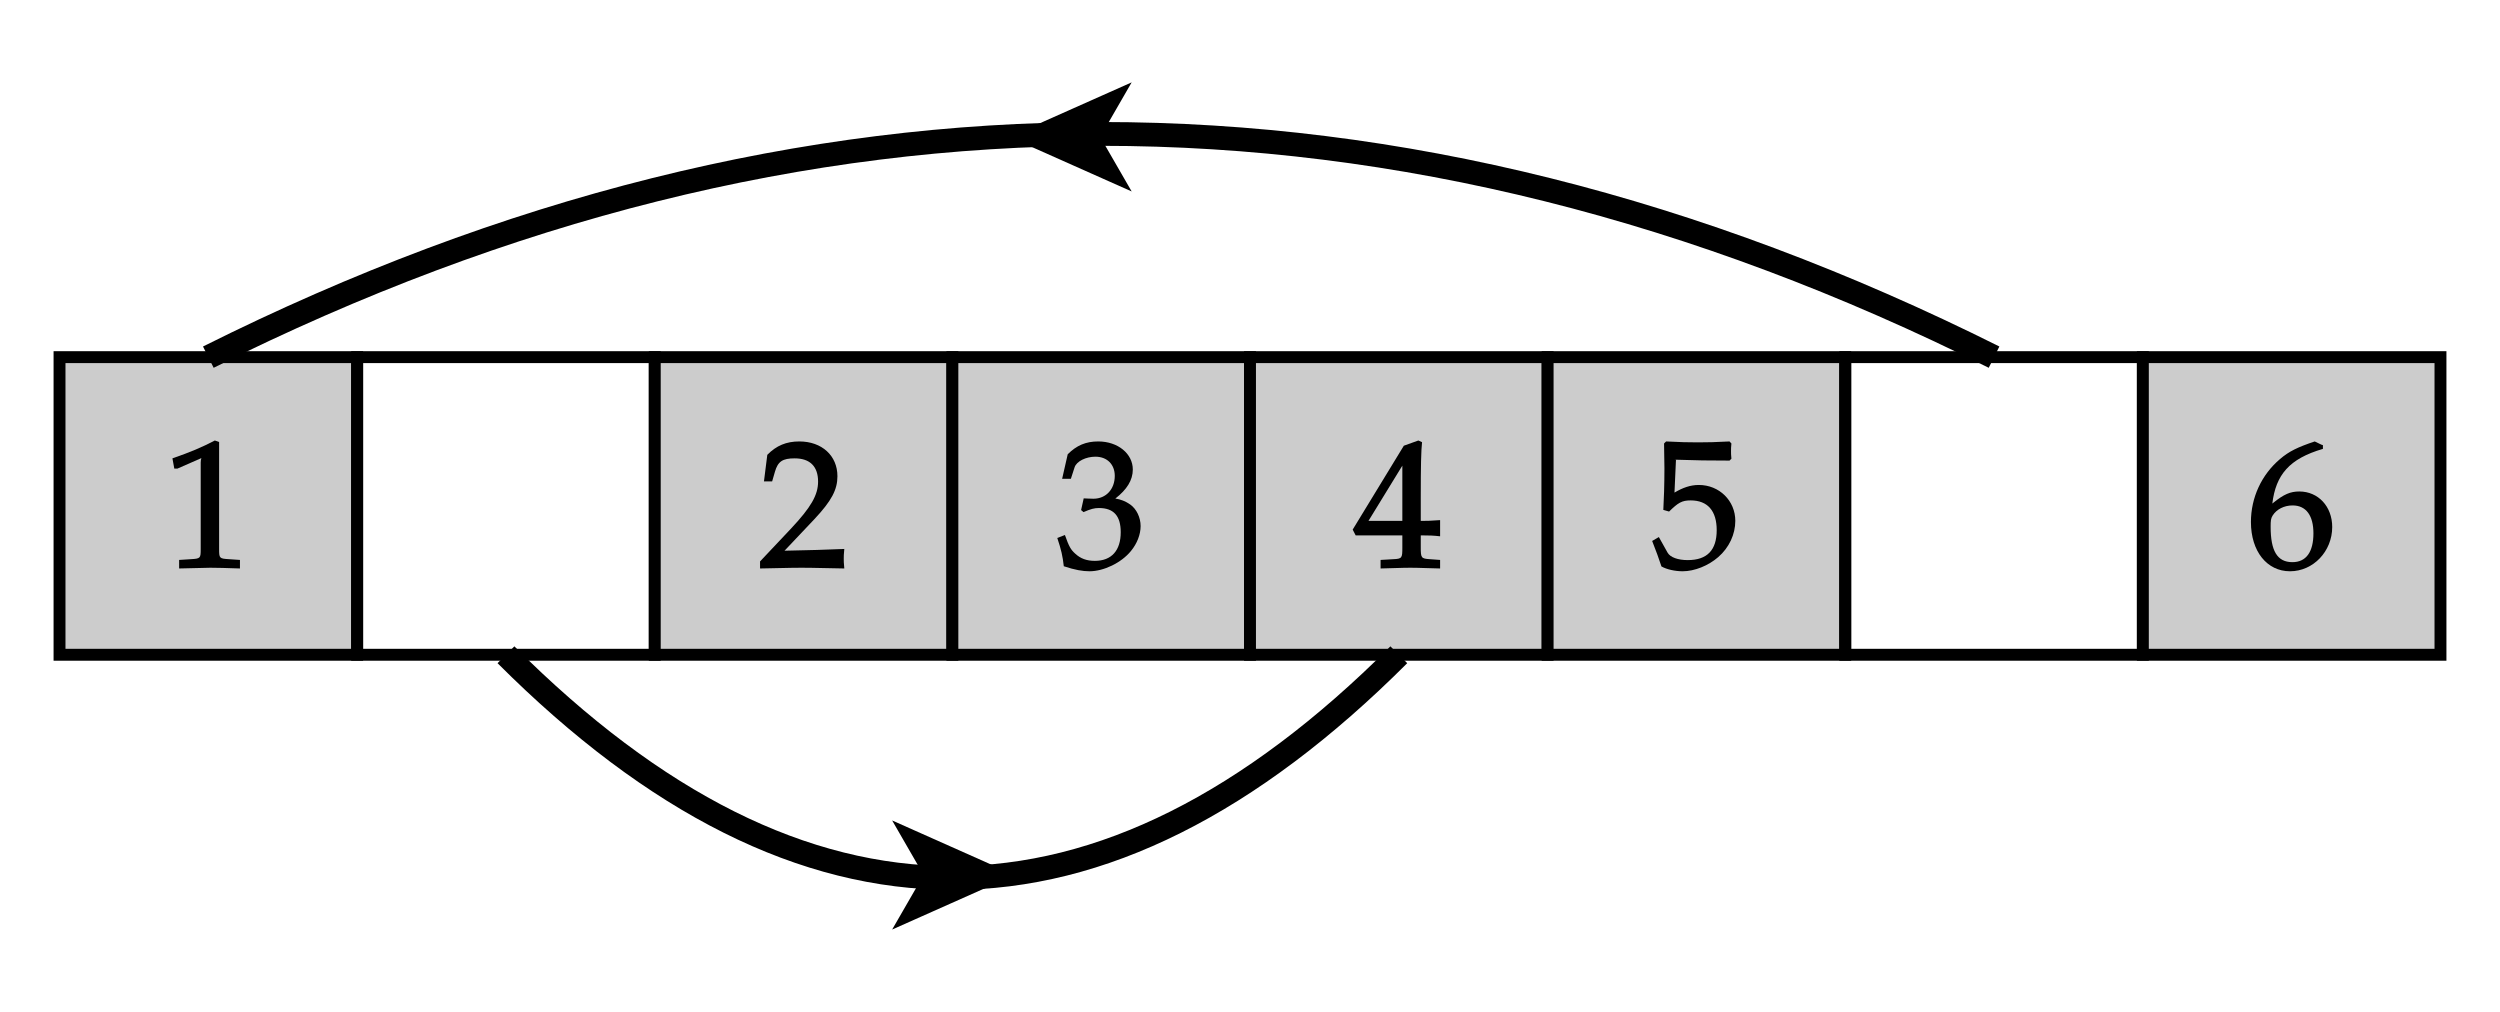
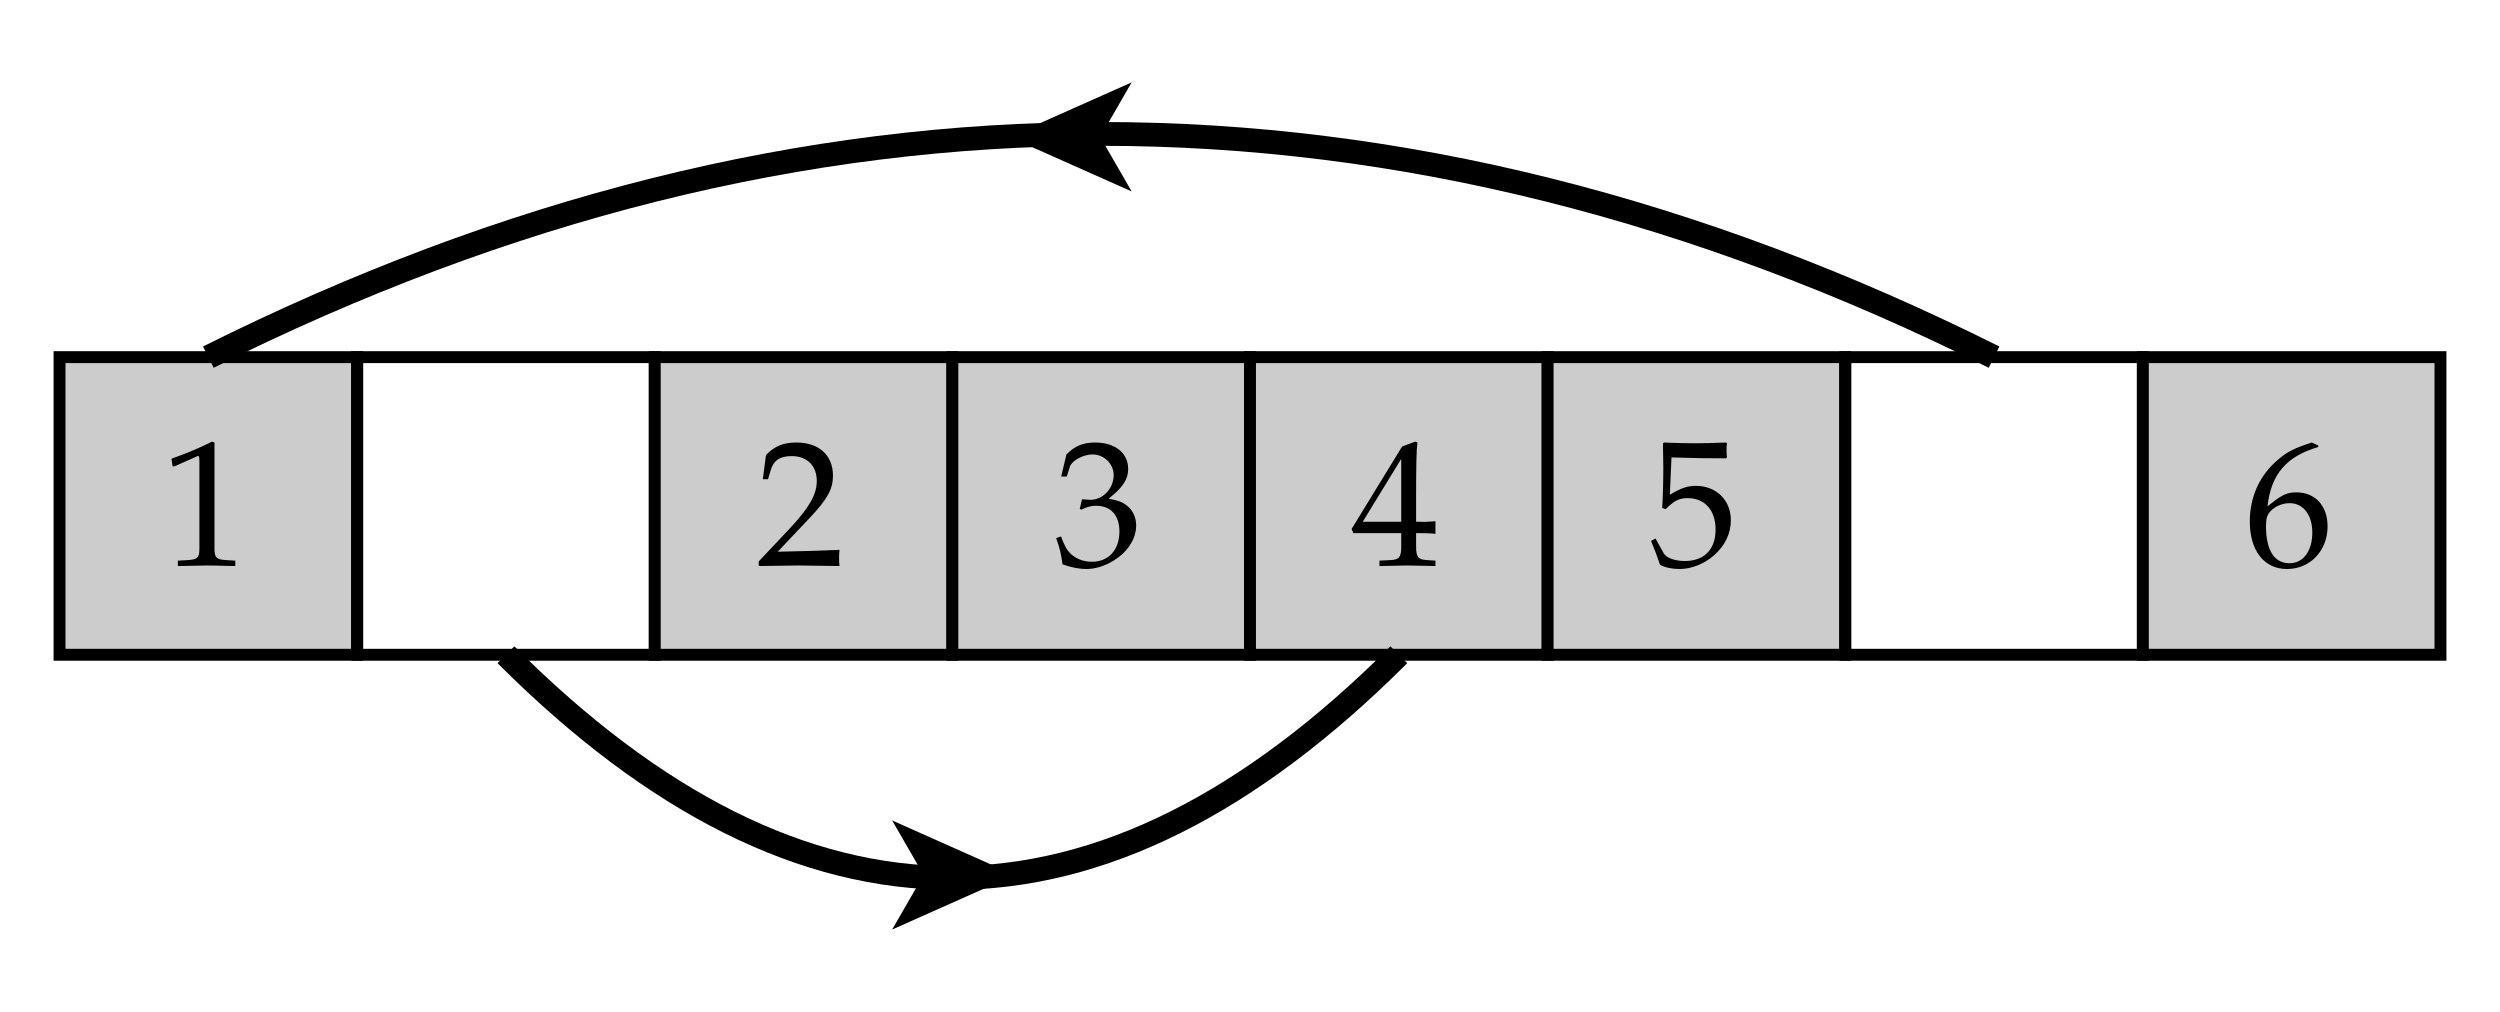
<svg xmlns="http://www.w3.org/2000/svg" xmlns:xlink="http://www.w3.org/1999/xlink" width="210pt" height="85pt" viewBox="0 0 210 85" version="1.1">
  <defs>
    <g>
      <symbol overflow="visible" id="glyph0-0">
        <path style="stroke:none;" d="" />
      </symbol>
      <symbol overflow="visible" id="glyph0-1">
-         <path style="stroke:none;" d="M 1 -8.328 L 1.156 -8.328 L 3.188 -9.219 C 3.188 -9.234 3.125 -9.203 3.141 -9.203 C 3.219 -9.203 3.109 -9.203 3.109 -8.844 L 3.109 -1.578 C 3.109 -0.797 3.094 -0.766 2.281 -0.719 L 1.297 -0.656 L 1.297 0.062 C 3.75 0 3.75 0 3.922 0 C 4.109 0 4.438 0 4.953 0.016 C 5.125 0.031 5.656 0.031 6.406 0.062 L 6.406 -0.656 L 5.484 -0.719 C 4.672 -0.766 4.656 -0.797 4.656 -1.578 L 4.656 -10.562 L 4.297 -10.688 C 3.219 -10.125 2.266 -9.719 0.734 -9.188 L 0.891 -8.328 Z M 1 -8.328 " />
+         <path style="stroke:none;" d="M 1 -8.328 L 1.156 -8.328 L 3.094 -9.188 C 3.109 -9.203 3.125 -9.203 3.141 -9.203 C 3.219 -9.203 3.25 -9.078 3.25 -8.719 L 3.25 -1.438 C 3.25 -0.656 3.094 -0.5 2.281 -0.453 L 1.438 -0.406 L 1.438 0.047 C 3.75 0 3.75 0 3.922 0 C 4.109 0 4.438 0 4.953 0.016 C 5.125 0.031 5.656 0.031 6.266 0.047 L 6.266 -0.406 L 5.484 -0.453 C 4.672 -0.5 4.516 -0.656 4.516 -1.438 L 4.516 -10.328 L 4.312 -10.406 C 3.328 -9.906 2.266 -9.453 0.906 -8.969 Z M 1 -8.328 " />
      </symbol>
      <symbol overflow="visible" id="glyph0-2">
-         <path style="stroke:none;" d="M 0.094 -0.484 L 0.094 0.062 C 3.047 0 3.047 0 3.578 0 C 4.125 0 4.125 0 7.172 0.062 C 7.125 -0.406 7.125 -0.562 7.125 -0.766 C 7.125 -0.953 7.125 -1.109 7.172 -1.578 C 5.297 -1.5 4.609 -1.484 1.828 -1.422 L 1.922 -1.188 L 4.656 -4.078 C 6.109 -5.625 6.594 -6.562 6.594 -7.688 C 6.594 -9.406 5.297 -10.609 3.391 -10.609 C 2.312 -10.609 1.469 -10.266 0.703 -9.484 L 0.422 -7.25 L 1.109 -7.25 L 1.344 -8.062 C 1.594 -8.938 2 -9.188 3 -9.188 C 4.297 -9.188 4.969 -8.5 4.969 -7.234 C 4.969 -6.109 4.375 -5.078 2.688 -3.281 L 0.094 -0.531 Z M 0.094 -0.484 " />
+         <path style="stroke:none;" d="M 0.234 -0.344 L 0.234 0.047 C 3.047 0 3.047 0 3.578 0 C 4.125 0 4.125 0 7.016 0.047 C 6.984 -0.266 6.984 -0.422 6.984 -0.625 C 6.984 -0.828 6.984 -0.969 7.016 -1.312 C 5.297 -1.234 4.609 -1.219 1.828 -1.156 L 4.562 -4.047 C 6.016 -5.594 6.469 -6.422 6.469 -7.547 C 6.469 -9.266 5.297 -10.328 3.391 -10.328 C 2.312 -10.328 1.578 -10.031 0.844 -9.281 L 0.578 -7.25 L 1.016 -7.25 L 1.219 -7.938 C 1.453 -8.812 2 -9.188 3 -9.188 C 4.297 -9.188 5.109 -8.375 5.109 -7.094 C 5.109 -5.969 4.484 -4.859 2.797 -3.062 Z M 0.234 -0.344 " />
      </symbol>
      <symbol overflow="visible" id="glyph0-3">
-         <path style="stroke:none;" d="M 0.641 -7.469 L 1.203 -7.469 L 1.516 -8.438 C 1.688 -8.953 2.484 -9.328 3.266 -9.328 C 4.25 -9.328 4.891 -8.672 4.891 -7.719 C 4.891 -6.594 4.156 -5.797 3.094 -5.797 C 2.969 -5.797 2.812 -5.812 2.609 -5.812 L 2.281 -5.828 L 2.062 -4.844 L 2.266 -4.672 C 2.875 -4.938 3.172 -5.016 3.562 -5.016 C 4.812 -5.016 5.391 -4.344 5.391 -2.984 C 5.391 -1.453 4.625 -0.578 3.219 -0.578 C 2.531 -0.578 2.016 -0.766 1.562 -1.188 C 1.203 -1.516 1.047 -1.766 0.703 -2.75 L 0.062 -2.5 C 0.391 -1.516 0.516 -0.969 0.609 -0.125 C 1.547 0.188 2.203 0.297 2.766 0.297 C 3.953 0.297 5.438 -0.406 6.25 -1.406 C 6.766 -2.031 7.062 -2.797 7.062 -3.5 C 7.062 -4.219 6.719 -4.938 6.188 -5.312 C 5.812 -5.578 5.375 -5.75 4.938 -5.812 C 5.906 -6.562 6.406 -7.359 6.406 -8.25 C 6.406 -9.578 5.156 -10.609 3.5 -10.609 C 2.469 -10.609 1.688 -10.281 0.938 -9.531 L 0.469 -7.469 Z M 0.641 -7.469 " />
+         <path style="stroke:none;" d="M 0.641 -7.469 L 1.109 -7.469 L 1.375 -8.312 C 1.547 -8.812 2.484 -9.328 3.266 -9.328 C 4.25 -9.328 5.047 -8.531 5.047 -7.594 C 5.047 -6.469 4.156 -5.516 3.094 -5.516 C 2.969 -5.516 2.812 -5.531 2.609 -5.547 L 2.391 -5.562 L 2.203 -4.766 L 2.312 -4.688 C 2.875 -4.938 3.172 -5.016 3.562 -5.016 C 4.812 -5.016 5.531 -4.219 5.531 -2.844 C 5.531 -1.312 4.625 -0.312 3.219 -0.312 C 2.531 -0.312 1.922 -0.547 1.469 -0.953 C 1.109 -1.297 0.922 -1.641 0.625 -2.438 L 0.219 -2.297 C 0.547 -1.375 0.656 -0.844 0.75 -0.094 C 1.547 0.188 2.203 0.297 2.766 0.297 C 3.953 0.297 5.344 -0.375 6.172 -1.375 C 6.672 -2 6.938 -2.656 6.938 -3.359 C 6.938 -4.078 6.625 -4.703 6.094 -5.078 C 5.719 -5.359 5.375 -5.469 4.625 -5.609 C 5.812 -6.547 6.266 -7.234 6.266 -8.109 C 6.266 -9.453 5.156 -10.328 3.5 -10.328 C 2.469 -10.328 1.797 -10.047 1.078 -9.328 Z M 0.641 -7.469 " />
      </symbol>
      <symbol overflow="visible" id="glyph0-4">
-         <path style="stroke:none;" d="M 4.047 -2.844 L 4.047 -1.719 C 4.047 -0.828 4.031 -0.75 3.297 -0.719 L 2.219 -0.656 L 2.219 0.062 C 4.359 0 4.359 0 4.719 0 C 5.078 0 5.078 0 7.219 0.062 L 7.219 -0.656 L 6.359 -0.719 C 5.625 -0.766 5.594 -0.828 5.594 -1.719 L 5.594 -2.719 C 6.344 -2.719 6.656 -2.703 7.219 -2.641 L 7.219 -4 C 6.375 -3.938 6.094 -3.938 5.859 -3.938 L 5.594 -3.938 L 5.594 -5.891 C 5.594 -8.562 5.625 -9.859 5.703 -10.547 L 5.391 -10.688 L 4.172 -10.25 L -0.125 -3.203 L 0.125 -2.719 L 4.047 -2.719 Z M 4.203 -3.938 L 1.203 -3.938 L 4.297 -8.984 L 4.047 -9.094 L 4.047 -3.938 Z M 4.203 -3.938 " />
+         <path style="stroke:none;" d="M 4.203 -2.719 L 4.203 -1.594 C 4.203 -0.688 4.031 -0.484 3.297 -0.453 L 2.375 -0.406 L 2.375 0.047 C 4.359 0 4.359 0 4.719 0 C 5.078 0 5.078 0 7.078 0.047 L 7.078 -0.406 L 6.359 -0.453 C 5.625 -0.5 5.453 -0.688 5.453 -1.594 L 5.453 -2.719 C 6.344 -2.719 6.656 -2.703 7.078 -2.656 L 7.078 -3.719 C 6.375 -3.656 6.094 -3.656 5.859 -3.672 L 5.453 -3.672 L 5.453 -5.766 C 5.453 -8.438 5.484 -9.719 5.562 -10.328 L 5.391 -10.406 L 4.281 -10 L 0.031 -3.062 L 0.188 -2.719 Z M 4.203 -3.672 L 0.969 -3.672 L 4.203 -8.953 Z M 4.203 -3.672 " />
      </symbol>
      <symbol overflow="visible" id="glyph0-5">
-         <path style="stroke:none;" d="M 1.906 -9.078 C 3.844 -9.016 4.688 -9 6.531 -9 L 6.688 -9.156 C 6.656 -9.484 6.656 -9.594 6.656 -9.797 C 6.656 -10 6.656 -10.125 6.688 -10.438 L 6.531 -10.609 C 5.359 -10.547 4.688 -10.531 3.875 -10.531 C 3.047 -10.531 2.391 -10.547 1.203 -10.609 L 1.031 -10.438 C 1.047 -9.484 1.062 -8.812 1.062 -8.344 C 1.062 -7.062 1.016 -5.625 0.969 -4.859 L 1.453 -4.719 C 2.219 -5.469 2.531 -5.656 3.266 -5.656 C 4.703 -5.656 5.453 -4.766 5.453 -3.156 C 5.453 -1.484 4.656 -0.641 3.016 -0.641 C 2.203 -0.641 1.547 -0.875 1.328 -1.266 L 0.594 -2.578 L 0.031 -2.25 C 0.391 -1.328 0.562 -0.859 0.812 -0.109 C 1.25 0.141 1.953 0.297 2.594 0.297 C 3.594 0.297 4.75 -0.172 5.578 -0.891 C 6.5 -1.688 7.016 -2.812 7.016 -3.938 C 7.016 -5.625 5.672 -6.953 3.953 -6.953 C 3.234 -6.953 2.594 -6.719 1.906 -6.312 L 2.031 -9.062 Z M 1.906 -9.078 " />
+         <path style="stroke:none;" d="M 1.906 -9.078 C 3.844 -9.016 4.688 -9 6.484 -9 L 6.562 -9.078 C 6.531 -9.344 6.531 -9.469 6.531 -9.656 C 6.531 -9.875 6.531 -9.984 6.562 -10.266 L 6.484 -10.328 C 5.359 -10.281 4.688 -10.266 3.875 -10.266 C 3.047 -10.266 2.391 -10.281 1.266 -10.328 L 1.188 -10.266 C 1.203 -9.344 1.219 -8.688 1.219 -8.203 C 1.219 -6.938 1.172 -5.484 1.125 -4.828 L 1.422 -4.734 C 2.125 -5.438 2.531 -5.656 3.266 -5.656 C 4.703 -5.656 5.609 -4.641 5.609 -3.016 C 5.609 -1.344 4.656 -0.375 3.016 -0.375 C 2.203 -0.375 1.453 -0.641 1.25 -1.031 L 0.562 -2.266 L 0.188 -2.062 C 0.547 -1.203 0.719 -0.719 0.938 -0.062 C 1.344 0.172 1.953 0.297 2.594 0.297 C 3.594 0.297 4.672 -0.141 5.484 -0.859 C 6.406 -1.672 6.891 -2.688 6.891 -3.797 C 6.891 -5.484 5.672 -6.688 3.953 -6.688 C 3.234 -6.688 2.703 -6.5 1.766 -5.938 Z M 1.906 -9.078 " />
      </symbol>
      <symbol overflow="visible" id="glyph0-6">
-         <path style="stroke:none;" d="M 6.234 -10.344 L 5.688 -10.609 C 4.25 -10.125 3.531 -9.781 2.766 -9.125 C 1.219 -7.812 0.328 -5.891 0.328 -3.844 C 0.328 -1.359 1.688 0.297 3.609 0.297 C 5.562 0.297 7.156 -1.375 7.156 -3.422 C 7.156 -5.141 5.984 -6.406 4.391 -6.406 C 3.641 -6.406 3.094 -6.172 2.203 -5.453 C 2.047 -5.328 2.031 -5.312 2.125 -5.391 C 2.422 -7.812 3.547 -9.156 6.375 -9.984 L 6.375 -10.297 Z M 3.828 -5.234 C 4.969 -5.234 5.578 -4.375 5.578 -2.891 C 5.578 -1.328 4.969 -0.469 3.812 -0.469 C 2.531 -0.469 1.984 -1.422 1.984 -3.438 C 1.984 -3.953 2 -4.141 2.156 -4.391 C 2.484 -4.906 3.109 -5.234 3.828 -5.234 Z M 3.828 -5.234 " />
+         <path style="stroke:none;" d="M 6.234 -10.078 L 5.688 -10.328 C 4.25 -9.859 3.625 -9.562 2.859 -8.891 C 1.312 -7.594 0.484 -5.766 0.484 -3.703 C 0.484 -1.234 1.688 0.297 3.609 0.297 C 5.562 0.297 7.016 -1.25 7.016 -3.281 C 7.016 -5.016 5.984 -6.141 4.391 -6.141 C 3.641 -6.141 3.188 -5.938 2.312 -5.234 C 2.141 -5.094 2.125 -5.078 1.969 -4.969 C 2.281 -7.688 3.547 -9.156 6.234 -9.953 Z M 3.828 -5.234 C 4.969 -5.234 5.734 -4.25 5.734 -2.766 C 5.734 -1.203 4.969 -0.188 3.812 -0.188 C 2.531 -0.188 1.844 -1.297 1.844 -3.297 C 1.844 -3.828 1.906 -4.109 2.062 -4.359 C 2.406 -4.875 3.109 -5.234 3.828 -5.234 Z M 3.828 -5.234 " />
      </symbol>
    </g>
  </defs>
  <g id="surface1">
    <path style="fill-rule:nonzero;fill:rgb(80.077%,80.077%,80.077%);fill-opacity:1;stroke-width:10;stroke-linecap:butt;stroke-linejoin:miter;stroke:rgb(0%,0%,0%);stroke-opacity:1;stroke-miterlimit:10;" d="M 50 300 L 300 300 L 300 550 L 50 550 Z M 50 300 " transform="matrix(0.1,0,0,-0.1,0,85)" />
    <g style="fill:rgb(0%,0%,0%);fill-opacity:1;">
-       <use xlink:href="#glyph0-1" x="13.75" y="47.69" />
+       <use xlink:href="#glyph0-1" x="13.5" y="47.5" />
    </g>
    <path style="fill:none;stroke-width:10;stroke-linecap:butt;stroke-linejoin:miter;stroke:rgb(0%,0%,0%);stroke-opacity:1;stroke-miterlimit:10;" d="M 300 300 L 550 300 L 550 550 L 300 550 Z M 300 300 " transform="matrix(0.1,0,0,-0.1,0,85)" />
    <path style="fill-rule:nonzero;fill:rgb(80.077%,80.077%,80.077%);fill-opacity:1;stroke-width:10;stroke-linecap:butt;stroke-linejoin:miter;stroke:rgb(0%,0%,0%);stroke-opacity:1;stroke-miterlimit:10;" d="M 550 300 L 800 300 L 800 550 L 550 550 Z M 550 300 " transform="matrix(0.1,0,0,-0.1,0,85)" />
    <g style="fill:rgb(0%,0%,0%);fill-opacity:1;">
-       <use xlink:href="#glyph0-2" x="63.75" y="47.69" />
+       <use xlink:href="#glyph0-2" x="63.5" y="47.5" />
    </g>
    <path style="fill-rule:nonzero;fill:rgb(80.077%,80.077%,80.077%);fill-opacity:1;stroke-width:10;stroke-linecap:butt;stroke-linejoin:miter;stroke:rgb(0%,0%,0%);stroke-opacity:1;stroke-miterlimit:10;" d="M 800 300 L 1050 300 L 1050 550 L 800 550 Z M 800 300 " transform="matrix(0.1,0,0,-0.1,0,85)" />
    <g style="fill:rgb(0%,0%,0%);fill-opacity:1;">
-       <use xlink:href="#glyph0-3" x="88.75" y="47.69" />
+       <use xlink:href="#glyph0-3" x="88.5" y="47.5" />
    </g>
    <path style="fill-rule:nonzero;fill:rgb(80.077%,80.077%,80.077%);fill-opacity:1;stroke-width:10;stroke-linecap:butt;stroke-linejoin:miter;stroke:rgb(0%,0%,0%);stroke-opacity:1;stroke-miterlimit:10;" d="M 1050 300 L 1300 300 L 1300 550 L 1050 550 Z M 1050 300 " transform="matrix(0.1,0,0,-0.1,0,85)" />
    <g style="fill:rgb(0%,0%,0%);fill-opacity:1;">
-       <use xlink:href="#glyph0-4" x="113.75" y="47.69" />
+       <use xlink:href="#glyph0-4" x="113.5" y="47.5" />
    </g>
    <path style="fill-rule:nonzero;fill:rgb(80.077%,80.077%,80.077%);fill-opacity:1;stroke-width:10;stroke-linecap:butt;stroke-linejoin:miter;stroke:rgb(0%,0%,0%);stroke-opacity:1;stroke-miterlimit:10;" d="M 1300 300 L 1550 300 L 1550 550 L 1300 550 Z M 1300 300 " transform="matrix(0.1,0,0,-0.1,0,85)" />
    <g style="fill:rgb(0%,0%,0%);fill-opacity:1;">
-       <use xlink:href="#glyph0-5" x="138.75" y="47.69" />
+       <use xlink:href="#glyph0-5" x="138.5" y="47.5" />
    </g>
    <path style="fill:none;stroke-width:10;stroke-linecap:butt;stroke-linejoin:miter;stroke:rgb(0%,0%,0%);stroke-opacity:1;stroke-miterlimit:10;" d="M 1550 300 L 1800 300 L 1800 550 L 1550 550 Z M 1550 300 " transform="matrix(0.1,0,0,-0.1,0,85)" />
    <path style="fill-rule:nonzero;fill:rgb(80.077%,80.077%,80.077%);fill-opacity:1;stroke-width:10;stroke-linecap:butt;stroke-linejoin:miter;stroke:rgb(0%,0%,0%);stroke-opacity:1;stroke-miterlimit:10;" d="M 1800 300 L 2050 300 L 2050 550 L 1800 550 Z M 1800 300 " transform="matrix(0.1,0,0,-0.1,0,85)" />
    <g style="fill:rgb(0%,0%,0%);fill-opacity:1;">
-       <use xlink:href="#glyph0-6" x="188.75" y="47.69" />
+       <use xlink:href="#glyph0-6" x="188.5" y="47.5" />
    </g>
    <path style="fill:none;stroke-width:20;stroke-linecap:butt;stroke-linejoin:miter;stroke:rgb(0%,0%,0%);stroke-opacity:1;stroke-miterlimit:10;" d="M 425 300 C 675 50 925 50 1175 300 " transform="matrix(0.1,0,0,-0.1,0,85)" />
    <path style="fill:none;stroke-width:20;stroke-linecap:butt;stroke-linejoin:miter;stroke:rgb(0%,0%,0%);stroke-opacity:1;stroke-miterlimit:10;" d="M 1675 550 C 1175 800 675 800 175 550 " transform="matrix(0.1,0,0,-0.1,0,85)" />
    <path style=" stroke:none;fill-rule:nonzero;fill:rgb(0%,0%,0%);fill-opacity:1;" d="M 79 74 L 77.871 74 L 76.141 77 L 84 73.5 L 76.141 70 L 77.871 73 L 79 73 L 79 74 " />
    <path style="fill:none;stroke-width:10;stroke-linecap:butt;stroke-linejoin:miter;stroke:rgb(0%,0%,0%);stroke-opacity:1;stroke-miterlimit:10;" d="M 790 110 L 778.711 110 L 761.406 80 L 840 115 L 761.406 150 L 778.711 120 L 790 120 Z M 790 110 " transform="matrix(0.1,0,0,-0.1,0,85)" />
    <path style=" stroke:none;fill-rule:nonzero;fill:rgb(0%,0%,0%);fill-opacity:1;" d="M 91 11 L 92.129 11 L 93.859 8 L 86 11.5 L 93.859 15 L 92.129 12 L 91 12 L 91 11 " />
    <path style="fill:none;stroke-width:10;stroke-linecap:butt;stroke-linejoin:miter;stroke:rgb(0%,0%,0%);stroke-opacity:1;stroke-miterlimit:10;" d="M 910 740 L 921.289 740 L 938.594 770 L 860 735 L 938.594 700 L 921.289 730 L 910 730 Z M 910 740 " transform="matrix(0.1,0,0,-0.1,0,85)" />
  </g>
</svg>
